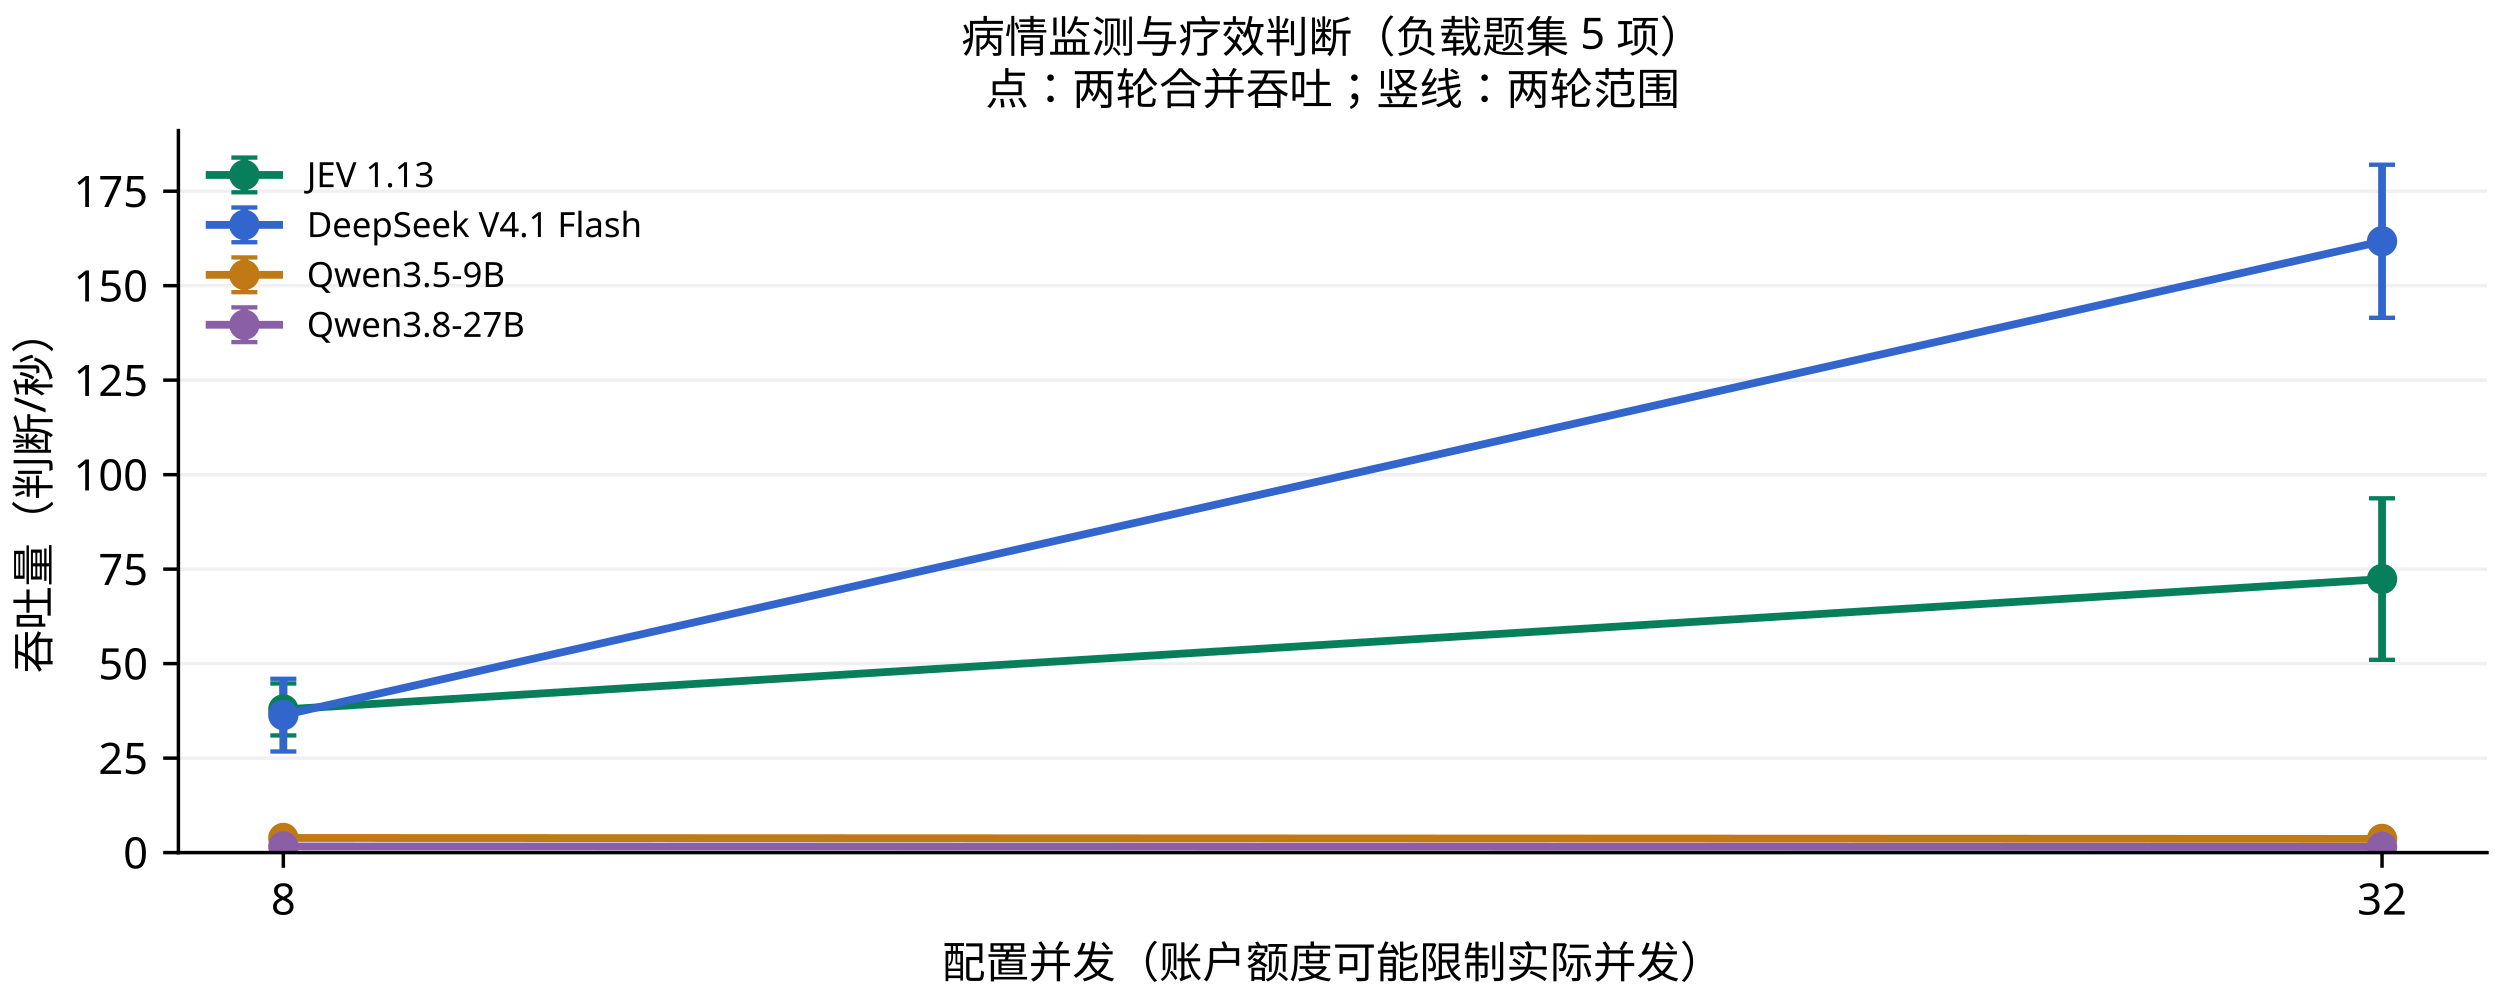
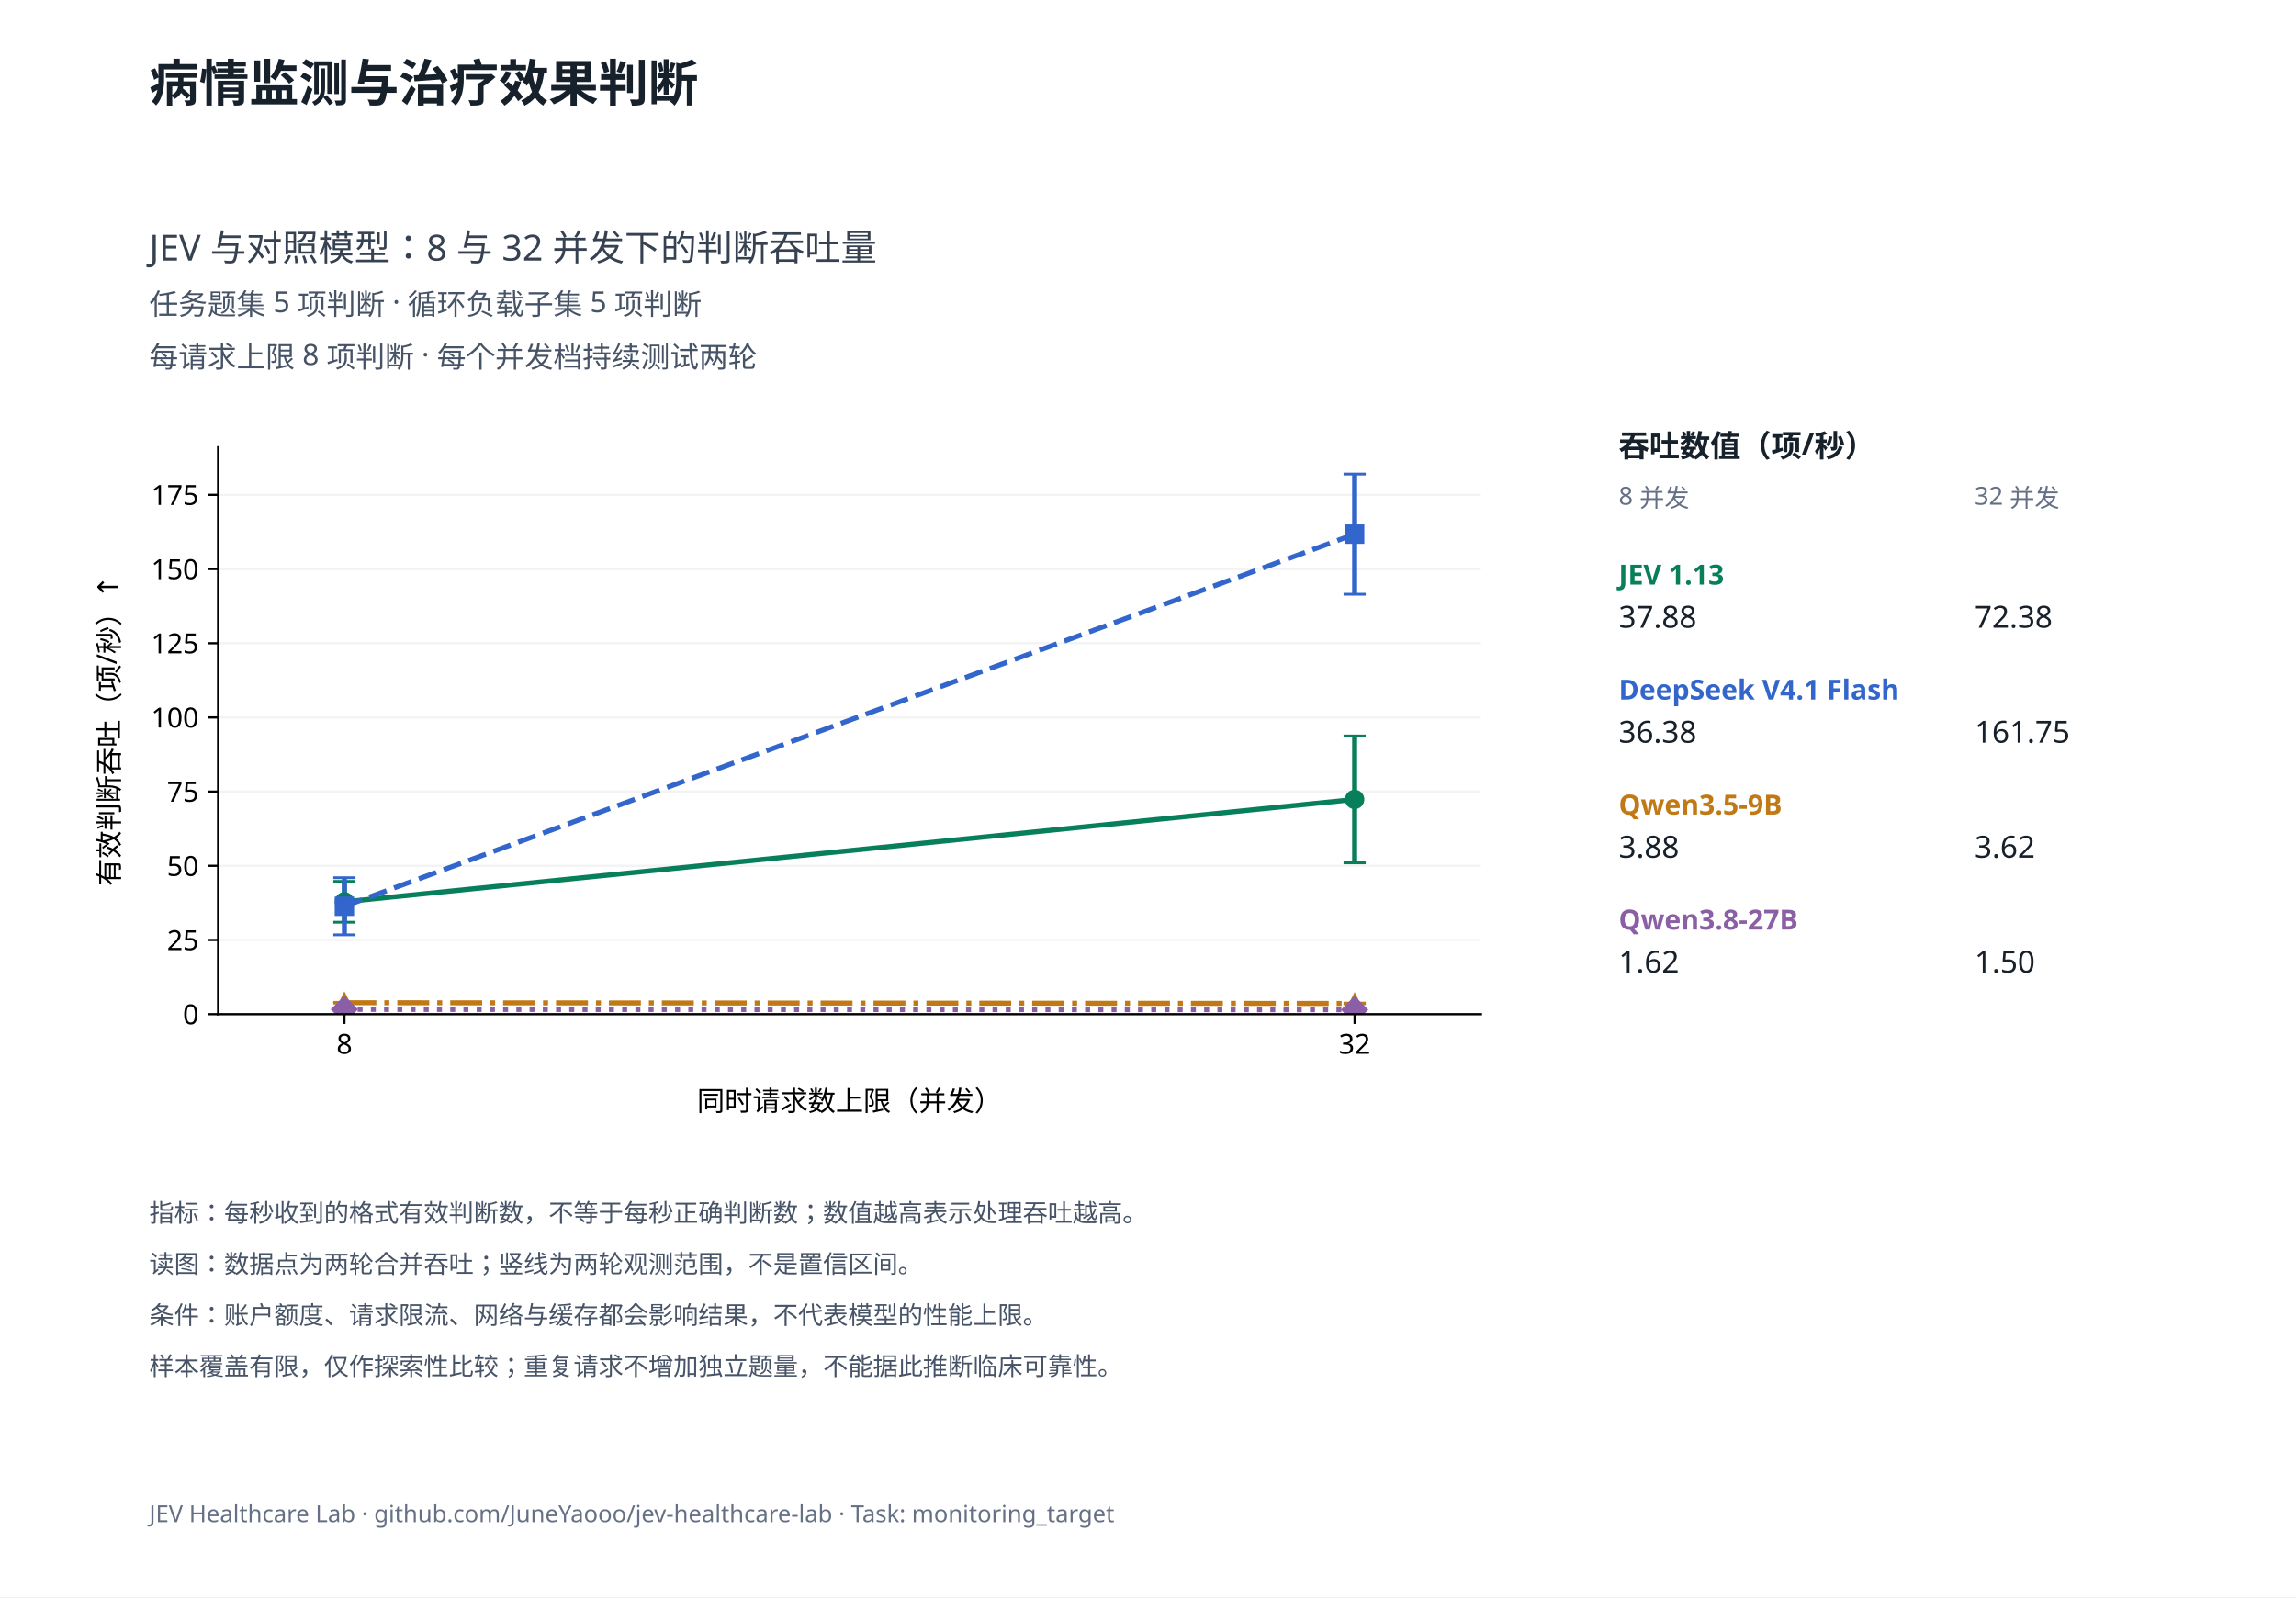
- <svg xmlns="http://www.w3.org/2000/svg" xmlns:xlink="http://www.w3.org/1999/xlink" width="576pt" height="230.4pt" viewBox="0 0 576 230.4" version="1.1">
+ <svg xmlns="http://www.w3.org/2000/svg" xmlns:xlink="http://www.w3.org/1999/xlink" width="828pt" height="576pt" viewBox="0 0 828 576" version="1.1">
  <defs>
    <style type="text/css">*{stroke-linejoin: round; stroke-linecap: butt}</style>
  </defs>
  <g id="figure_1">
    <g id="patch_1">
-       <path d="M 0 230.4 L 576 230.4 L 576 0 L 0 0 z " style="fill: #ffffff" />
+       <path d="M 0 576 L 828 576 L 828 0 L 0 0 z " style="fill: #ffffff" />
    </g>
    <g id="axes_1">
      <g id="patch_2">
-         <path d="M 41.103 196.439 L 573 196.439 L 573 30.086 L 41.103 30.086 z " style="fill: #ffffff" />
+         <path d="M 78.66 365.76 L 534.06 365.76 L 534.06 161.28 L 78.66 161.28 z " style="fill: #ffffff" />
      </g>
      <g id="matplotlib.axis_1">
        <g id="xtick_1">
          <g id="line2d_1">
            <defs>
-               <path id="meb4b775561" d="M 0 0 L 0 3.5 " style="stroke: #000000; stroke-width: 0.8" />
+               <path id="mbfde7ed458" d="M 0 0 L 0 3.5 " style="stroke: #000000; stroke-width: 0.8" />
            </defs>
            <g>
-               <use xlink:href="#meb4b775561" x="65.28" y="196.439" style="stroke: #000000; stroke-width: 0.8" />
+               <use xlink:href="#mbfde7ed458" x="124.2" y="365.76" style="stroke: #000000; stroke-width: 0.8" />
            </g>
          </g>
          <g id="text_1">
-             <text style="font-size: 10px; font-family: 'Arial Unicode MS'; text-anchor: middle" x="65.28" y="210.719" transform="rotate(-0 65.28047 210.7189)">8</text>
+             <text style="font-size: 10px; font-family: 'Arial Unicode MS'; text-anchor: middle" x="124.2" y="380.04" transform="rotate(-0 124.2 380.0403)">8</text>
          </g>
        </g>
        <g id="xtick_2">
          <g id="line2d_2">
            <g>
-               <use xlink:href="#meb4b775561" x="548.823" y="196.439" style="stroke: #000000; stroke-width: 0.8" />
+               <use xlink:href="#mbfde7ed458" x="488.52" y="365.76" style="stroke: #000000; stroke-width: 0.8" />
            </g>
          </g>
          <g id="text_2">
-             <text style="font-size: 10px; font-family: 'Arial Unicode MS'; text-anchor: middle" x="548.823" y="210.719" transform="rotate(-0 548.8227 210.7189)">32</text>
+             <text style="font-size: 10px; font-family: 'Arial Unicode MS'; text-anchor: middle" x="488.52" y="380.04" transform="rotate(-0 488.52 380.0403)">32</text>
          </g>
        </g>
        <g id="text_3">
-           <text style="font-size: 10px; font-family: 'Arial Unicode MS'; text-anchor: middle" x="307.052" y="225.3" transform="rotate(-0 307.0516 225.2998)">配置并发（账户额度可能限制实际并发）</text>
+           <text style="font-size: 10px; font-family: 'Arial Unicode MS'; text-anchor: middle" x="306.36" y="400.621" transform="rotate(-0 306.36 400.6211)">同时请求数上限（并发）</text>
        </g>
      </g>
      <g id="matplotlib.axis_2">
        <g id="ytick_1">
          <g id="line2d_3">
-             <path d="M 41.103 196.439 L 573 196.439 " clip-path="url(#pe053e80cdf)" style="fill: none; stroke: #b0b0b0; stroke-opacity: 0.18; stroke-width: 0.8; stroke-linecap: square" />
+             <path d="M 78.66 365.76 L 534.06 365.76 " clip-path="url(#pc12f5c452c)" style="fill: none; stroke: #b0b0b0; stroke-opacity: 0.16; stroke-width: 0.8; stroke-linecap: square" />
          </g>
          <g id="line2d_4">
            <defs>
-               <path id="m82907e607d" d="M 0 0 L -3.5 0 " style="stroke: #000000; stroke-width: 0.8" />
+               <path id="m1961231b69" d="M 0 0 L -3.5 0 " style="stroke: #000000; stroke-width: 0.8" />
            </defs>
            <g>
-               <use xlink:href="#m82907e607d" x="41.103" y="196.439" style="stroke: #000000; stroke-width: 0.8" />
+               <use xlink:href="#m1961231b69" x="78.66" y="365.76" style="stroke: #000000; stroke-width: 0.8" />
            </g>
          </g>
          <g id="text_4">
-             <text style="font-size: 10px; font-family: 'Arial Unicode MS'; text-anchor: end" x="34.103" y="200.079" transform="rotate(-0 34.10336 200.0788)">0</text>
+             <text style="font-size: 10px; font-family: 'Arial Unicode MS'; text-anchor: end" x="71.66" y="369.4" transform="rotate(-0 71.66 369.4001)">0</text>
          </g>
        </g>
        <g id="ytick_2">
          <g id="line2d_5">
-             <path d="M 41.103 174.669 L 573 174.669 " clip-path="url(#pe053e80cdf)" style="fill: none; stroke: #b0b0b0; stroke-opacity: 0.18; stroke-width: 0.8; stroke-linecap: square" />
+             <path d="M 78.66 339.001 L 534.06 339.001 " clip-path="url(#pc12f5c452c)" style="fill: none; stroke: #b0b0b0; stroke-opacity: 0.16; stroke-width: 0.8; stroke-linecap: square" />
          </g>
          <g id="line2d_6">
            <g>
-               <use xlink:href="#m82907e607d" x="41.103" y="174.669" style="stroke: #000000; stroke-width: 0.8" />
+               <use xlink:href="#m1961231b69" x="78.66" y="339.001" style="stroke: #000000; stroke-width: 0.8" />
            </g>
          </g>
          <g id="text_5">
-             <text style="font-size: 10px; font-family: 'Arial Unicode MS'; text-anchor: end" x="34.103" y="178.309" transform="rotate(-0 34.10336 178.3091)">25</text>
+             <text style="font-size: 10px; font-family: 'Arial Unicode MS'; text-anchor: end" x="71.66" y="342.641" transform="rotate(-0 71.66 342.641)">25</text>
          </g>
        </g>
        <g id="ytick_3">
          <g id="line2d_7">
-             <path d="M 41.103 152.899 L 573 152.899 " clip-path="url(#pe053e80cdf)" style="fill: none; stroke: #b0b0b0; stroke-opacity: 0.18; stroke-width: 0.8; stroke-linecap: square" />
+             <path d="M 78.66 312.242 L 534.06 312.242 " clip-path="url(#pc12f5c452c)" style="fill: none; stroke: #b0b0b0; stroke-opacity: 0.16; stroke-width: 0.8; stroke-linecap: square" />
          </g>
          <g id="line2d_8">
            <g>
-               <use xlink:href="#m82907e607d" x="41.103" y="152.899" style="stroke: #000000; stroke-width: 0.8" />
+               <use xlink:href="#m1961231b69" x="78.66" y="312.242" style="stroke: #000000; stroke-width: 0.8" />
            </g>
          </g>
          <g id="text_6">
-             <text style="font-size: 10px; font-family: 'Arial Unicode MS'; text-anchor: end" x="34.103" y="156.539" transform="rotate(-0 34.10336 156.5394)">50</text>
+             <text style="font-size: 10px; font-family: 'Arial Unicode MS'; text-anchor: end" x="71.66" y="315.882" transform="rotate(-0 71.66 315.8818)">50</text>
          </g>
        </g>
        <g id="ytick_4">
          <g id="line2d_9">
-             <path d="M 41.103 131.13 L 573 131.13 " clip-path="url(#pe053e80cdf)" style="fill: none; stroke: #b0b0b0; stroke-opacity: 0.18; stroke-width: 0.8; stroke-linecap: square" />
+             <path d="M 78.66 285.483 L 534.06 285.483 " clip-path="url(#pc12f5c452c)" style="fill: none; stroke: #b0b0b0; stroke-opacity: 0.16; stroke-width: 0.8; stroke-linecap: square" />
          </g>
          <g id="line2d_10">
            <g>
-               <use xlink:href="#m82907e607d" x="41.103" y="131.13" style="stroke: #000000; stroke-width: 0.8" />
+               <use xlink:href="#m1961231b69" x="78.66" y="285.483" style="stroke: #000000; stroke-width: 0.8" />
            </g>
          </g>
          <g id="text_7">
-             <text style="font-size: 10px; font-family: 'Arial Unicode MS'; text-anchor: end" x="34.103" y="134.77" transform="rotate(-0 34.10336 134.7697)">75</text>
+             <text style="font-size: 10px; font-family: 'Arial Unicode MS'; text-anchor: end" x="71.66" y="289.123" transform="rotate(-0 71.66 289.1227)">75</text>
          </g>
        </g>
        <g id="ytick_5">
          <g id="line2d_11">
-             <path d="M 41.103 109.36 L 573 109.36 " clip-path="url(#pe053e80cdf)" style="fill: none; stroke: #b0b0b0; stroke-opacity: 0.18; stroke-width: 0.8; stroke-linecap: square" />
+             <path d="M 78.66 258.723 L 534.06 258.723 " clip-path="url(#pc12f5c452c)" style="fill: none; stroke: #b0b0b0; stroke-opacity: 0.16; stroke-width: 0.8; stroke-linecap: square" />
          </g>
          <g id="line2d_12">
            <g>
-               <use xlink:href="#m82907e607d" x="41.103" y="109.36" style="stroke: #000000; stroke-width: 0.8" />
+               <use xlink:href="#m1961231b69" x="78.66" y="258.723" style="stroke: #000000; stroke-width: 0.8" />
            </g>
          </g>
          <g id="text_8">
-             <text style="font-size: 10px; font-family: 'Arial Unicode MS'; text-anchor: end" x="34.103" y="113" transform="rotate(-0 34.10336 113)">100</text>
+             <text style="font-size: 10px; font-family: 'Arial Unicode MS'; text-anchor: end" x="71.66" y="262.364" transform="rotate(-0 71.66 262.3636)">100</text>
          </g>
        </g>
        <g id="ytick_6">
          <g id="line2d_13">
-             <path d="M 41.103 87.59 L 573 87.59 " clip-path="url(#pe053e80cdf)" style="fill: none; stroke: #b0b0b0; stroke-opacity: 0.18; stroke-width: 0.8; stroke-linecap: square" />
+             <path d="M 78.66 231.964 L 534.06 231.964 " clip-path="url(#pc12f5c452c)" style="fill: none; stroke: #b0b0b0; stroke-opacity: 0.16; stroke-width: 0.8; stroke-linecap: square" />
          </g>
          <g id="line2d_14">
            <g>
-               <use xlink:href="#m82907e607d" x="41.103" y="87.59" style="stroke: #000000; stroke-width: 0.8" />
+               <use xlink:href="#m1961231b69" x="78.66" y="231.964" style="stroke: #000000; stroke-width: 0.8" />
            </g>
          </g>
          <g id="text_9">
-             <text style="font-size: 10px; font-family: 'Arial Unicode MS'; text-anchor: end" x="34.103" y="91.23" transform="rotate(-0 34.10336 91.23035)">125</text>
+             <text style="font-size: 10px; font-family: 'Arial Unicode MS'; text-anchor: end" x="71.66" y="235.604" transform="rotate(-0 71.66 235.6044)">125</text>
          </g>
        </g>
        <g id="ytick_7">
          <g id="line2d_15">
-             <path d="M 41.103 65.821 L 573 65.821 " clip-path="url(#pe053e80cdf)" style="fill: none; stroke: #b0b0b0; stroke-opacity: 0.18; stroke-width: 0.8; stroke-linecap: square" />
+             <path d="M 78.66 205.205 L 534.06 205.205 " clip-path="url(#pc12f5c452c)" style="fill: none; stroke: #b0b0b0; stroke-opacity: 0.16; stroke-width: 0.8; stroke-linecap: square" />
          </g>
          <g id="line2d_16">
            <g>
-               <use xlink:href="#m82907e607d" x="41.103" y="65.821" style="stroke: #000000; stroke-width: 0.8" />
+               <use xlink:href="#m1961231b69" x="78.66" y="205.205" style="stroke: #000000; stroke-width: 0.8" />
            </g>
          </g>
          <g id="text_10">
-             <text style="font-size: 10px; font-family: 'Arial Unicode MS'; text-anchor: end" x="34.103" y="69.461" transform="rotate(-0 34.10336 69.46066)">150</text>
+             <text style="font-size: 10px; font-family: 'Arial Unicode MS'; text-anchor: end" x="71.66" y="208.845" transform="rotate(-0 71.66 208.8453)">150</text>
          </g>
        </g>
        <g id="ytick_8">
          <g id="line2d_17">
-             <path d="M 41.103 44.051 L 573 44.051 " clip-path="url(#pe053e80cdf)" style="fill: none; stroke: #b0b0b0; stroke-opacity: 0.18; stroke-width: 0.8; stroke-linecap: square" />
+             <path d="M 78.66 178.446 L 534.06 178.446 " clip-path="url(#pc12f5c452c)" style="fill: none; stroke: #b0b0b0; stroke-opacity: 0.16; stroke-width: 0.8; stroke-linecap: square" />
          </g>
          <g id="line2d_18">
            <g>
-               <use xlink:href="#m82907e607d" x="41.103" y="44.051" style="stroke: #000000; stroke-width: 0.8" />
+               <use xlink:href="#m1961231b69" x="78.66" y="178.446" style="stroke: #000000; stroke-width: 0.8" />
            </g>
          </g>
          <g id="text_11">
-             <text style="font-size: 10px; font-family: 'Arial Unicode MS'; text-anchor: end" x="34.103" y="47.691" transform="rotate(-0 34.10336 47.69098)">175</text>
+             <text style="font-size: 10px; font-family: 'Arial Unicode MS'; text-anchor: end" x="71.66" y="182.086" transform="rotate(-0 71.66 182.0861)">175</text>
          </g>
        </g>
        <g id="text_12">
-           <text style="font-size: 10px; font-family: 'Arial Unicode MS'; text-anchor: middle" x="11.321" y="113.262" transform="rotate(-90 11.32055 113.2621)">吞吐量（判断/秒）</text>
+           <text style="font-size: 10px; font-family: 'Arial Unicode MS'; text-anchor: middle" x="42.877" y="263.52" transform="rotate(-90 42.87719 263.52)">有效判断吞吐（项/秒）↑</text>
        </g>
      </g>
      <g id="LineCollection_1">
-         <path d="M 65.28 169.444 L 65.28 157.471 " clip-path="url(#pe053e80cdf)" style="fill: none; stroke: #087f5b; stroke-width: 1.8" />
-         <path d="M 548.823 152.028 L 548.823 114.802 " clip-path="url(#pe053e80cdf)" style="fill: none; stroke: #087f5b; stroke-width: 1.8" />
+         <path d="M 124.2 332.579 L 124.2 317.861 " clip-path="url(#pc12f5c452c)" style="fill: none; stroke: #087f5b; stroke-width: 1.8" />
+         <path d="M 488.52 311.171 L 488.52 265.413 " clip-path="url(#pc12f5c452c)" style="fill: none; stroke: #087f5b; stroke-width: 1.8" />
      </g>
      <g id="line2d_19">
        <defs>
-           <path id="mebeb42ac38" d="M 3 0 L -3 -0 " style="stroke: #087f5b" />
-         </defs>
-         <g clip-path="url(#pe053e80cdf)">
-           <use xlink:href="#mebeb42ac38" x="65.28" y="169.444" style="fill: #087f5b; stroke: #087f5b" />
-           <use xlink:href="#mebeb42ac38" x="548.823" y="152.028" style="fill: #087f5b; stroke: #087f5b" />
+           <path id="m89fe0cd632" d="M 4 0 L -4 -0 " style="stroke: #087f5b" />
+         </defs>
+         <g clip-path="url(#pc12f5c452c)">
+           <use xlink:href="#m89fe0cd632" x="124.2" y="332.579" style="fill: #087f5b; stroke: #087f5b" />
+           <use xlink:href="#m89fe0cd632" x="488.52" y="311.171" style="fill: #087f5b; stroke: #087f5b" />
        </g>
      </g>
      <g id="line2d_20">
-         <g clip-path="url(#pe053e80cdf)">
-           <use xlink:href="#mebeb42ac38" x="65.28" y="157.471" style="fill: #087f5b; stroke: #087f5b" />
-           <use xlink:href="#mebeb42ac38" x="548.823" y="114.802" style="fill: #087f5b; stroke: #087f5b" />
+         <g clip-path="url(#pc12f5c452c)">
+           <use xlink:href="#m89fe0cd632" x="124.2" y="317.861" style="fill: #087f5b; stroke: #087f5b" />
+           <use xlink:href="#m89fe0cd632" x="488.52" y="265.413" style="fill: #087f5b; stroke: #087f5b" />
        </g>
      </g>
      <g id="LineCollection_2">
-         <path d="M 65.28 173.145 L 65.28 156.382 " clip-path="url(#pe053e80cdf)" style="fill: none; stroke: #3366cc; stroke-width: 1.8" />
-         <path d="M 548.823 73.222 L 548.823 37.955 " clip-path="url(#pe053e80cdf)" style="fill: none; stroke: #3366cc; stroke-width: 1.8" />
+         <path d="M 124.2 337.128 L 124.2 316.523 " clip-path="url(#pc12f5c452c)" style="fill: none; stroke: #3366cc; stroke-width: 1.8" />
+         <path d="M 488.52 214.303 L 488.52 170.953 " clip-path="url(#pc12f5c452c)" style="fill: none; stroke: #3366cc; stroke-width: 1.8" />
      </g>
      <g id="line2d_21">
        <defs>
-           <path id="m4c1b51fb65" d="M 3 0 L -3 -0 " style="stroke: #3366cc" />
-         </defs>
-         <g clip-path="url(#pe053e80cdf)">
-           <use xlink:href="#m4c1b51fb65" x="65.28" y="173.145" style="fill: #3366cc; stroke: #3366cc" />
-           <use xlink:href="#m4c1b51fb65" x="548.823" y="73.222" style="fill: #3366cc; stroke: #3366cc" />
+           <path id="mae4715a1d4" d="M 4 0 L -4 -0 " style="stroke: #3366cc" />
+         </defs>
+         <g clip-path="url(#pc12f5c452c)">
+           <use xlink:href="#mae4715a1d4" x="124.2" y="337.128" style="fill: #3366cc; stroke: #3366cc" />
+           <use xlink:href="#mae4715a1d4" x="488.52" y="214.303" style="fill: #3366cc; stroke: #3366cc" />
        </g>
      </g>
      <g id="line2d_22">
-         <g clip-path="url(#pe053e80cdf)">
-           <use xlink:href="#m4c1b51fb65" x="65.28" y="156.382" style="fill: #3366cc; stroke: #3366cc" />
-           <use xlink:href="#m4c1b51fb65" x="548.823" y="37.955" style="fill: #3366cc; stroke: #3366cc" />
+         <g clip-path="url(#pc12f5c452c)">
+           <use xlink:href="#mae4715a1d4" x="124.2" y="316.523" style="fill: #3366cc; stroke: #3366cc" />
+           <use xlink:href="#mae4715a1d4" x="488.52" y="170.953" style="fill: #3366cc; stroke: #3366cc" />
        </g>
      </g>
      <g id="LineCollection_3">
-         <path d="M 65.28 193.173 L 65.28 192.955 " clip-path="url(#pe053e80cdf)" style="fill: none; stroke: #c07914; stroke-width: 1.8" />
-         <path d="M 548.823 193.391 L 548.823 193.173 " clip-path="url(#pe053e80cdf)" style="fill: none; stroke: #c07914; stroke-width: 1.8" />
+         <path d="M 124.2 361.746 L 124.2 361.479 " clip-path="url(#pc12f5c452c)" style="fill: none; stroke: #c07914; stroke-width: 1.8" />
+         <path d="M 488.52 362.014 L 488.52 361.746 " clip-path="url(#pc12f5c452c)" style="fill: none; stroke: #c07914; stroke-width: 1.8" />
      </g>
      <g id="line2d_23">
        <defs>
-           <path id="mab74327cf8" d="M 3 0 L -3 -0 " style="stroke: #c07914" />
-         </defs>
-         <g clip-path="url(#pe053e80cdf)">
-           <use xlink:href="#mab74327cf8" x="65.28" y="193.173" style="fill: #c07914; stroke: #c07914" />
-           <use xlink:href="#mab74327cf8" x="548.823" y="193.391" style="fill: #c07914; stroke: #c07914" />
+           <path id="me6c462b210" d="M 4 0 L -4 -0 " style="stroke: #c07914" />
+         </defs>
+         <g clip-path="url(#pc12f5c452c)">
+           <use xlink:href="#me6c462b210" x="124.2" y="361.746" style="fill: #c07914; stroke: #c07914" />
+           <use xlink:href="#me6c462b210" x="488.52" y="362.014" style="fill: #c07914; stroke: #c07914" />
        </g>
      </g>
      <g id="line2d_24">
-         <g clip-path="url(#pe053e80cdf)">
-           <use xlink:href="#mab74327cf8" x="65.28" y="192.955" style="fill: #c07914; stroke: #c07914" />
-           <use xlink:href="#mab74327cf8" x="548.823" y="193.173" style="fill: #c07914; stroke: #c07914" />
+         <g clip-path="url(#pc12f5c452c)">
+           <use xlink:href="#me6c462b210" x="124.2" y="361.479" style="fill: #c07914; stroke: #c07914" />
+           <use xlink:href="#me6c462b210" x="488.52" y="361.746" style="fill: #c07914; stroke: #c07914" />
        </g>
      </g>
      <g id="LineCollection_4">
-         <path d="M 65.28 195.35 L 65.28 194.697 " clip-path="url(#pe053e80cdf)" style="fill: none; stroke: #8b5fa6; stroke-width: 1.8" />
-         <path d="M 548.823 195.132 L 548.823 195.132 " clip-path="url(#pe053e80cdf)" style="fill: none; stroke: #8b5fa6; stroke-width: 1.8" />
+         <path d="M 124.2 364.422 L 124.2 363.619 " clip-path="url(#pc12f5c452c)" style="fill: none; stroke: #8b5fa6; stroke-width: 1.8" />
+         <path d="M 488.52 364.154 L 488.52 364.154 " clip-path="url(#pc12f5c452c)" style="fill: none; stroke: #8b5fa6; stroke-width: 1.8" />
      </g>
      <g id="line2d_25">
        <defs>
-           <path id="md1cb6bcd30" d="M 3 0 L -3 -0 " style="stroke: #8b5fa6" />
-         </defs>
-         <g clip-path="url(#pe053e80cdf)">
-           <use xlink:href="#md1cb6bcd30" x="65.28" y="195.35" style="fill: #8b5fa6; stroke: #8b5fa6" />
-           <use xlink:href="#md1cb6bcd30" x="548.823" y="195.132" style="fill: #8b5fa6; stroke: #8b5fa6" />
+           <path id="mfb410fa400" d="M 4 0 L -4 -0 " style="stroke: #8b5fa6" />
+         </defs>
+         <g clip-path="url(#pc12f5c452c)">
+           <use xlink:href="#mfb410fa400" x="124.2" y="364.422" style="fill: #8b5fa6; stroke: #8b5fa6" />
+           <use xlink:href="#mfb410fa400" x="488.52" y="364.154" style="fill: #8b5fa6; stroke: #8b5fa6" />
        </g>
      </g>
      <g id="line2d_26">
-         <g clip-path="url(#pe053e80cdf)">
-           <use xlink:href="#md1cb6bcd30" x="65.28" y="194.697" style="fill: #8b5fa6; stroke: #8b5fa6" />
-           <use xlink:href="#md1cb6bcd30" x="548.823" y="195.132" style="fill: #8b5fa6; stroke: #8b5fa6" />
+         <g clip-path="url(#pc12f5c452c)">
+           <use xlink:href="#mfb410fa400" x="124.2" y="363.619" style="fill: #8b5fa6; stroke: #8b5fa6" />
+           <use xlink:href="#mfb410fa400" x="488.52" y="364.154" style="fill: #8b5fa6; stroke: #8b5fa6" />
        </g>
      </g>
      <g id="line2d_27">
-         <path d="M 65.28 163.458 L 548.823 133.415 " clip-path="url(#pe053e80cdf)" style="fill: none; stroke: #087f5b; stroke-width: 1.8; stroke-linecap: square" />
-         <defs>
-           <path id="m96f710da6d" d="M 0 3 C 0.796 3 1.559 2.684 2.121 2.121 C 2.684 1.559 3 0.796 3 0 C 3 -0.796 2.684 -1.559 2.121 -2.121 C 1.559 -2.684 0.796 -3 0 -3 C -0.796 -3 -1.559 -2.684 -2.121 -2.121 C -2.684 -1.559 -3 -0.796 -3 0 C -3 0.796 -2.684 1.559 -2.121 2.121 C -1.559 2.684 -0.796 3 0 3 z " style="stroke: #087f5b" />
-         </defs>
-         <g clip-path="url(#pe053e80cdf)">
-           <use xlink:href="#m96f710da6d" x="65.28" y="163.458" style="fill: #087f5b; stroke: #087f5b" />
-           <use xlink:href="#m96f710da6d" x="548.823" y="133.415" style="fill: #087f5b; stroke: #087f5b" />
+         <path d="M 124.2 325.22 L 488.52 288.292 " clip-path="url(#pc12f5c452c)" style="fill: none; stroke: #087f5b; stroke-width: 1.8; stroke-linecap: square" />
+         <defs>
+           <path id="m1f87bdc462" d="M 0 3 C 0.796 3 1.559 2.684 2.121 2.121 C 2.684 1.559 3 0.796 3 0 C 3 -0.796 2.684 -1.559 2.121 -2.121 C 1.559 -2.684 0.796 -3 0 -3 C -0.796 -3 -1.559 -2.684 -2.121 -2.121 C -2.684 -1.559 -3 -0.796 -3 0 C -3 0.796 -2.684 1.559 -2.121 2.121 C -1.559 2.684 -0.796 3 0 3 z " style="stroke: #087f5b" />
+         </defs>
+         <g clip-path="url(#pc12f5c452c)">
+           <use xlink:href="#m1f87bdc462" x="124.2" y="325.22" style="fill: #087f5b; stroke: #087f5b" />
+           <use xlink:href="#m1f87bdc462" x="488.52" y="288.292" style="fill: #087f5b; stroke: #087f5b" />
        </g>
      </g>
      <g id="line2d_28">
-         <path d="M 65.28 164.764 L 548.823 55.589 " clip-path="url(#pe053e80cdf)" style="fill: none; stroke: #3366cc; stroke-width: 1.8; stroke-linecap: square" />
-         <defs>
-           <path id="m280bc58012" d="M 0 3 C 0.796 3 1.559 2.684 2.121 2.121 C 2.684 1.559 3 0.796 3 0 C 3 -0.796 2.684 -1.559 2.121 -2.121 C 1.559 -2.684 0.796 -3 0 -3 C -0.796 -3 -1.559 -2.684 -2.121 -2.121 C -2.684 -1.559 -3 -0.796 -3 0 C -3 0.796 -2.684 1.559 -2.121 2.121 C -1.559 2.684 -0.796 3 0 3 z " style="stroke: #3366cc" />
-         </defs>
-         <g clip-path="url(#pe053e80cdf)">
-           <use xlink:href="#m280bc58012" x="65.28" y="164.764" style="fill: #3366cc; stroke: #3366cc" />
-           <use xlink:href="#m280bc58012" x="548.823" y="55.589" style="fill: #3366cc; stroke: #3366cc" />
+         <path d="M 124.2 326.825 L 488.52 192.628 " clip-path="url(#pc12f5c452c)" style="fill: none; stroke-dasharray: 6.66,2.88; stroke-dashoffset: 0; stroke: #3366cc; stroke-width: 1.8" />
+         <defs>
+           <path id="mac20c2f980" d="M -3 3 L 3 3 L 3 -3 L -3 -3 z " style="stroke: #3366cc; stroke-linejoin: miter" />
+         </defs>
+         <g clip-path="url(#pc12f5c452c)">
+           <use xlink:href="#mac20c2f980" x="124.2" y="326.825" style="fill: #3366cc; stroke: #3366cc; stroke-linejoin: miter" />
+           <use xlink:href="#mac20c2f980" x="488.52" y="192.628" style="fill: #3366cc; stroke: #3366cc; stroke-linejoin: miter" />
        </g>
      </g>
      <g id="line2d_29">
-         <path d="M 65.28 193.064 L 548.823 193.282 " clip-path="url(#pe053e80cdf)" style="fill: none; stroke: #c07914; stroke-width: 1.8; stroke-linecap: square" />
-         <defs>
-           <path id="m31a3e1f33f" d="M 0 3 C 0.796 3 1.559 2.684 2.121 2.121 C 2.684 1.559 3 0.796 3 0 C 3 -0.796 2.684 -1.559 2.121 -2.121 C 1.559 -2.684 0.796 -3 0 -3 C -0.796 -3 -1.559 -2.684 -2.121 -2.121 C -2.684 -1.559 -3 -0.796 -3 0 C -3 0.796 -2.684 1.559 -2.121 2.121 C -1.559 2.684 -0.796 3 0 3 z " style="stroke: #c07914" />
-         </defs>
-         <g clip-path="url(#pe053e80cdf)">
-           <use xlink:href="#m31a3e1f33f" x="65.28" y="193.064" style="fill: #c07914; stroke: #c07914" />
-           <use xlink:href="#m31a3e1f33f" x="548.823" y="193.282" style="fill: #c07914; stroke: #c07914" />
+         <path d="M 124.2 361.612 L 488.52 361.88 " clip-path="url(#pc12f5c452c)" style="fill: none; stroke-dasharray: 11.52,2.88,1.8,2.88; stroke-dashoffset: 0; stroke: #c07914; stroke-width: 1.8" />
+         <defs>
+           <path id="m182ae37d60" d="M 0 -3 L -3 3 L 3 3 z " style="stroke: #c07914; stroke-linejoin: miter" />
+         </defs>
+         <g clip-path="url(#pc12f5c452c)">
+           <use xlink:href="#m182ae37d60" x="124.2" y="361.612" style="fill: #c07914; stroke: #c07914; stroke-linejoin: miter" />
+           <use xlink:href="#m182ae37d60" x="488.52" y="361.88" style="fill: #c07914; stroke: #c07914; stroke-linejoin: miter" />
        </g>
      </g>
      <g id="line2d_30">
-         <path d="M 65.28 195.024 L 548.823 195.132 " clip-path="url(#pe053e80cdf)" style="fill: none; stroke: #8b5fa6; stroke-width: 1.8; stroke-linecap: square" />
-         <defs>
-           <path id="m3e5c607bfc" d="M 0 3 C 0.796 3 1.559 2.684 2.121 2.121 C 2.684 1.559 3 0.796 3 0 C 3 -0.796 2.684 -1.559 2.121 -2.121 C 1.559 -2.684 0.796 -3 0 -3 C -0.796 -3 -1.559 -2.684 -2.121 -2.121 C -2.684 -1.559 -3 -0.796 -3 0 C -3 0.796 -2.684 1.559 -2.121 2.121 C -1.559 2.684 -0.796 3 0 3 z " style="stroke: #8b5fa6" />
-         </defs>
-         <g clip-path="url(#pe053e80cdf)">
-           <use xlink:href="#m3e5c607bfc" x="65.28" y="195.024" style="fill: #8b5fa6; stroke: #8b5fa6" />
-           <use xlink:href="#m3e5c607bfc" x="548.823" y="195.132" style="fill: #8b5fa6; stroke: #8b5fa6" />
+         <path d="M 124.2 364.021 L 488.52 364.154 " clip-path="url(#pc12f5c452c)" style="fill: none; stroke-dasharray: 1.8,2.97; stroke-dashoffset: 0; stroke: #8b5fa6; stroke-width: 1.8" />
+         <defs>
+           <path id="m199504f332" d="M -0 4.243 L 4.243 0 L 0 -4.243 L -4.243 -0 z " style="stroke: #8b5fa6; stroke-linejoin: miter" />
+         </defs>
+         <g clip-path="url(#pc12f5c452c)">
+           <use xlink:href="#m199504f332" x="124.2" y="364.021" style="fill: #8b5fa6; stroke: #8b5fa6; stroke-linejoin: miter" />
+           <use xlink:href="#m199504f332" x="488.52" y="364.154" style="fill: #8b5fa6; stroke: #8b5fa6; stroke-linejoin: miter" />
        </g>
      </g>
      <g id="patch_3">
-         <path d="M 41.103 196.439 L 41.103 30.086 " style="fill: none; stroke: #000000; stroke-width: 0.8; stroke-linejoin: miter; stroke-linecap: square" />
+         <path d="M 78.66 365.76 L 78.66 161.28 " style="fill: none; stroke: #000000; stroke-width: 0.8; stroke-linejoin: miter; stroke-linecap: square" />
      </g>
      <g id="patch_4">
-         <path d="M 41.103 196.439 L 573 196.439 " style="fill: none; stroke: #000000; stroke-width: 0.8; stroke-linejoin: miter; stroke-linecap: square" />
-       </g>
-       <g id="text_13">
-         <text style="font-size: 10px; font-family: 'Arial Unicode MS'" transform="translate(221.493 12.07817)">病情监测与疗效判断（负载题集 5 项）</text>
-         <text style="font-size: 10px; font-family: 'Arial Unicode MS'" transform="translate(227.0516 24.08559)">点：两轮合并吞吐；竖线：两轮范围</text>
-       </g>
-       <g id="legend_1">
-         <g id="LineCollection_5">
-           <path d="M 56.303 44.31 L 56.303 36.31 " style="fill: none; stroke: #087f5b; stroke-width: 1.8" />
-         </g>
-         <g id="line2d_31">
-           <g>
-             <use xlink:href="#mebeb42ac38" x="56.303" y="44.31" style="fill: #087f5b; stroke: #087f5b" />
-           </g>
-         </g>
-         <g id="line2d_32">
-           <g>
-             <use xlink:href="#mebeb42ac38" x="56.303" y="36.31" style="fill: #087f5b; stroke: #087f5b" />
-           </g>
-         </g>
-         <g id="line2d_33">
-           <path d="M 48.303 40.31 L 64.303 40.31 " style="fill: none; stroke: #087f5b; stroke-width: 1.8; stroke-linecap: square" />
-         </g>
-         <g id="line2d_34">
-           <g>
-             <use xlink:href="#m96f710da6d" x="56.303" y="40.31" style="fill: #087f5b; stroke: #087f5b" />
-           </g>
-         </g>
-         <g id="text_14">
-           <text style="font-size: 8px; font-family: 'Arial Unicode MS'; text-anchor: start" x="70.703" y="43.11" transform="rotate(-0 70.70337 43.10981)">JEV 1.13</text>
-         </g>
-         <g id="LineCollection_6">
-           <path d="M 56.303 55.814 L 56.303 47.814 " style="fill: none; stroke: #3366cc; stroke-width: 1.8" />
-         </g>
-         <g id="line2d_35">
-           <g>
-             <use xlink:href="#m4c1b51fb65" x="56.303" y="55.814" style="fill: #3366cc; stroke: #3366cc" />
-           </g>
-         </g>
-         <g id="line2d_36">
-           <g>
-             <use xlink:href="#m4c1b51fb65" x="56.303" y="47.814" style="fill: #3366cc; stroke: #3366cc" />
-           </g>
-         </g>
-         <g id="line2d_37">
-           <path d="M 48.303 51.814 L 64.303 51.814 " style="fill: none; stroke: #3366cc; stroke-width: 1.8; stroke-linecap: square" />
-         </g>
-         <g id="line2d_38">
-           <g>
-             <use xlink:href="#m280bc58012" x="56.303" y="51.814" style="fill: #3366cc; stroke: #3366cc" />
-           </g>
-         </g>
-         <g id="text_15">
-           <text style="font-size: 8px; font-family: 'Arial Unicode MS'; text-anchor: start" x="70.703" y="54.614" transform="rotate(-0 70.70337 54.61372)">DeepSeek V4.1 Flash</text>
-         </g>
-         <g id="LineCollection_7">
-           <path d="M 56.303 67.318 L 56.303 59.318 " style="fill: none; stroke: #c07914; stroke-width: 1.8" />
-         </g>
-         <g id="line2d_39">
-           <g>
-             <use xlink:href="#mab74327cf8" x="56.303" y="67.318" style="fill: #c07914; stroke: #c07914" />
-           </g>
-         </g>
-         <g id="line2d_40">
-           <g>
-             <use xlink:href="#mab74327cf8" x="56.303" y="59.318" style="fill: #c07914; stroke: #c07914" />
-           </g>
-         </g>
-         <g id="line2d_41">
-           <path d="M 48.303 63.318 L 64.303 63.318 " style="fill: none; stroke: #c07914; stroke-width: 1.8; stroke-linecap: square" />
-         </g>
-         <g id="line2d_42">
-           <g>
-             <use xlink:href="#m31a3e1f33f" x="56.303" y="63.318" style="fill: #c07914; stroke: #c07914" />
-           </g>
-         </g>
-         <g id="text_16">
-           <text style="font-size: 8px; font-family: 'Arial Unicode MS'; text-anchor: start" x="70.703" y="66.118" transform="rotate(-0 70.70337 66.11762)">Qwen3.5-9B</text>
-         </g>
-         <g id="LineCollection_8">
-           <path d="M 56.303 78.822 L 56.303 70.822 " style="fill: none; stroke: #8b5fa6; stroke-width: 1.8" />
-         </g>
-         <g id="line2d_43">
-           <g>
-             <use xlink:href="#md1cb6bcd30" x="56.303" y="78.822" style="fill: #8b5fa6; stroke: #8b5fa6" />
-           </g>
-         </g>
-         <g id="line2d_44">
-           <g>
-             <use xlink:href="#md1cb6bcd30" x="56.303" y="70.822" style="fill: #8b5fa6; stroke: #8b5fa6" />
-           </g>
-         </g>
-         <g id="line2d_45">
-           <path d="M 48.303 74.822 L 64.303 74.822 " style="fill: none; stroke: #8b5fa6; stroke-width: 1.8; stroke-linecap: square" />
-         </g>
-         <g id="line2d_46">
-           <g>
-             <use xlink:href="#m3e5c607bfc" x="56.303" y="74.822" style="fill: #8b5fa6; stroke: #8b5fa6" />
-           </g>
-         </g>
-         <g id="text_17">
-           <text style="font-size: 8px; font-family: 'Arial Unicode MS'; text-anchor: start" x="70.703" y="77.622" transform="rotate(-0 70.70337 77.62153)">Qwen3.8-27B</text>
-         </g>
-       </g>
+         <path d="M 78.66 365.76 L 534.06 365.76 " style="fill: none; stroke: #000000; stroke-width: 0.8; stroke-linejoin: miter; stroke-linecap: square" />
+       </g>
+     </g>
+     <g id="text_13">
+       <text style="font-weight: 700; font-size: 18px; font-family: 'Arial Unicode MS'; text-anchor: start; fill: #17212b" x="53.82" y="36.466" transform="rotate(-0 53.82 36.46575)">病情监测与治疗效果判断</text>
+     </g>
+     <g id="text_14">
+       <text style="font-size: 13px; font-family: 'Arial Unicode MS'; text-anchor: start; fill: #364152" x="53.82" y="93.97" transform="rotate(-0 53.82 93.96962)">JEV 与对照模型：8 与 32 并发下的判断吞吐量</text>
+     </g>
+     <g id="text_15">
+       <text style="font-size: 10.5px; font-family: 'Arial Unicode MS'; text-anchor: start; fill: #475467" x="53.82" y="113.472" transform="rotate(-0 53.82 113.472)">任务题集 5 项判断 · 循环负载子集 5 项判断</text>
+     </g>
+     <g id="text_16">
+       <text style="font-size: 10.5px; font-family: 'Arial Unicode MS'; text-anchor: start; fill: #475467" x="53.82" y="132.48" transform="rotate(-0 53.82 132.48)">每请求上限 8 项判断 · 每个并发档持续测试两轮</text>
+     </g>
+     <g id="text_17">
+       <text style="font-weight: 700; font-size: 11px; font-family: 'Arial Unicode MS'; text-anchor: start; fill: #17212b" x="583.74" y="164.736" transform="rotate(-0 583.74 164.736)">吞吐数值（项/秒）</text>
+     </g>
+     <g id="text_18">
+       <text style="font-size: 9px; font-family: 'Arial Unicode MS'; text-anchor: start; fill: #667085" x="583.74" y="182.016" transform="rotate(-0 583.74 182.016)">8 并发</text>
+     </g>
+     <g id="text_19">
+       <text style="font-size: 9px; font-family: 'Arial Unicode MS'; text-anchor: start; fill: #667085" x="712.08" y="182.016" transform="rotate(-0 712.08 182.016)">32 并发</text>
+     </g>
+     <g id="text_20">
+       <text style="font-weight: 700; font-size: 10px; font-family: 'Arial Unicode MS'; text-anchor: start; fill: #087f5b" x="583.74" y="210.816" transform="rotate(-0 583.74 210.816)">JEV 1.13</text>
+     </g>
+     <g id="text_21">
+       <text style="font-size: 11px; font-family: 'Arial Unicode MS'; text-anchor: start; fill: #17212b" x="583.74" y="226.368" transform="rotate(-0 583.74 226.368)">37.88</text>
+     </g>
+     <g id="text_22">
+       <text style="font-size: 11px; font-family: 'Arial Unicode MS'; text-anchor: start; fill: #17212b" x="712.08" y="226.368" transform="rotate(-0 712.08 226.368)">72.38</text>
+     </g>
+     <g id="text_23">
+       <text style="font-weight: 700; font-size: 10px; font-family: 'Arial Unicode MS'; text-anchor: start; fill: #3366cc" x="583.74" y="252.288" transform="rotate(-0 583.74 252.288)">DeepSeek V4.1 Flash</text>
+     </g>
+     <g id="text_24">
+       <text style="font-size: 11px; font-family: 'Arial Unicode MS'; text-anchor: start; fill: #17212b" x="583.74" y="267.84" transform="rotate(-0 583.74 267.84)">36.38</text>
+     </g>
+     <g id="text_25">
+       <text style="font-size: 11px; font-family: 'Arial Unicode MS'; text-anchor: start; fill: #17212b" x="712.08" y="267.84" transform="rotate(-0 712.08 267.84)">161.75</text>
+     </g>
+     <g id="text_26">
+       <text style="font-weight: 700; font-size: 10px; font-family: 'Arial Unicode MS'; text-anchor: start; fill: #c07914" x="583.74" y="293.76" transform="rotate(-0 583.74 293.76)">Qwen3.5-9B</text>
+     </g>
+     <g id="text_27">
+       <text style="font-size: 11px; font-family: 'Arial Unicode MS'; text-anchor: start; fill: #17212b" x="583.74" y="309.312" transform="rotate(-0 583.74 309.312)">3.88</text>
+     </g>
+     <g id="text_28">
+       <text style="font-size: 11px; font-family: 'Arial Unicode MS'; text-anchor: start; fill: #17212b" x="712.08" y="309.312" transform="rotate(-0 712.08 309.312)">3.62</text>
+     </g>
+     <g id="text_29">
+       <text style="font-weight: 700; font-size: 10px; font-family: 'Arial Unicode MS'; text-anchor: start; fill: #8b5fa6" x="583.74" y="335.232" transform="rotate(-0 583.74 335.232)">Qwen3.8-27B</text>
+     </g>
+     <g id="text_30">
+       <text style="font-size: 11px; font-family: 'Arial Unicode MS'; text-anchor: start; fill: #17212b" x="583.74" y="350.784" transform="rotate(-0 583.74 350.784)">1.62</text>
+     </g>
+     <g id="text_31">
+       <text style="font-size: 11px; font-family: 'Arial Unicode MS'; text-anchor: start; fill: #17212b" x="712.08" y="350.784" transform="rotate(-0 712.08 350.784)">1.50</text>
+     </g>
+     <g id="text_32">
+       <text style="font-size: 9px; font-family: 'Arial Unicode MS'; text-anchor: start; fill: #475467" x="53.82" y="440.64" transform="rotate(-0 53.82 440.64)">指标：每秒收到的格式有效判断数，不等于每秒正确判断数；数值越高表示处理吞吐越高。</text>
+     </g>
+     <g id="text_33">
+       <text style="font-size: 9px; font-family: 'Arial Unicode MS'; text-anchor: start; fill: #475467" x="53.82" y="459.072" transform="rotate(-0 53.82 459.072)">读图：数据点为两轮合并吞吐；竖线为两轮观测范围，不是置信区间。</text>
+     </g>
+     <g id="text_34">
+       <text style="font-size: 9px; font-family: 'Arial Unicode MS'; text-anchor: start; fill: #475467" x="53.82" y="477.504" transform="rotate(-0 53.82 477.504)">条件：账户额度、请求限流、网络与缓存都会影响结果，不代表模型的性能上限。</text>
+     </g>
+     <g id="text_35">
+       <text style="font-size: 9px; font-family: 'Arial Unicode MS'; text-anchor: start; fill: #475467" x="53.82" y="495.936" transform="rotate(-0 53.82 495.936)">样本覆盖有限，仅作探索性比较；重复请求不增加独立题量，不能据此推断临床可靠性。</text>
+     </g>
+     <g id="text_36">
+       <a xlink:href="https://github.com/JuneYaooo/jev-healthcare-lab/blob/main/docs/tasks/monitoring_target.md" target="_blank">
+         <text style="font-size: 8.5px; font-family: 'Arial Unicode MS'; text-anchor: start; fill: #667085" x="53.82" y="548.928" transform="rotate(-0 53.82 548.928)">JEV Healthcare Lab · github.com/JuneYaooo/jev-healthcare-lab · Task: monitoring_target</text>
+       </a>
    </g>
  </g>
  <defs>
-     <clipPath id="pe053e80cdf">
-       <rect x="41.103" y="30.086" width="531.896" height="166.353" />
+     <clipPath id="pc12f5c452c">
+       <rect x="78.66" y="161.28" width="455.4" height="204.48" />
    </clipPath>
  </defs>
</svg>
